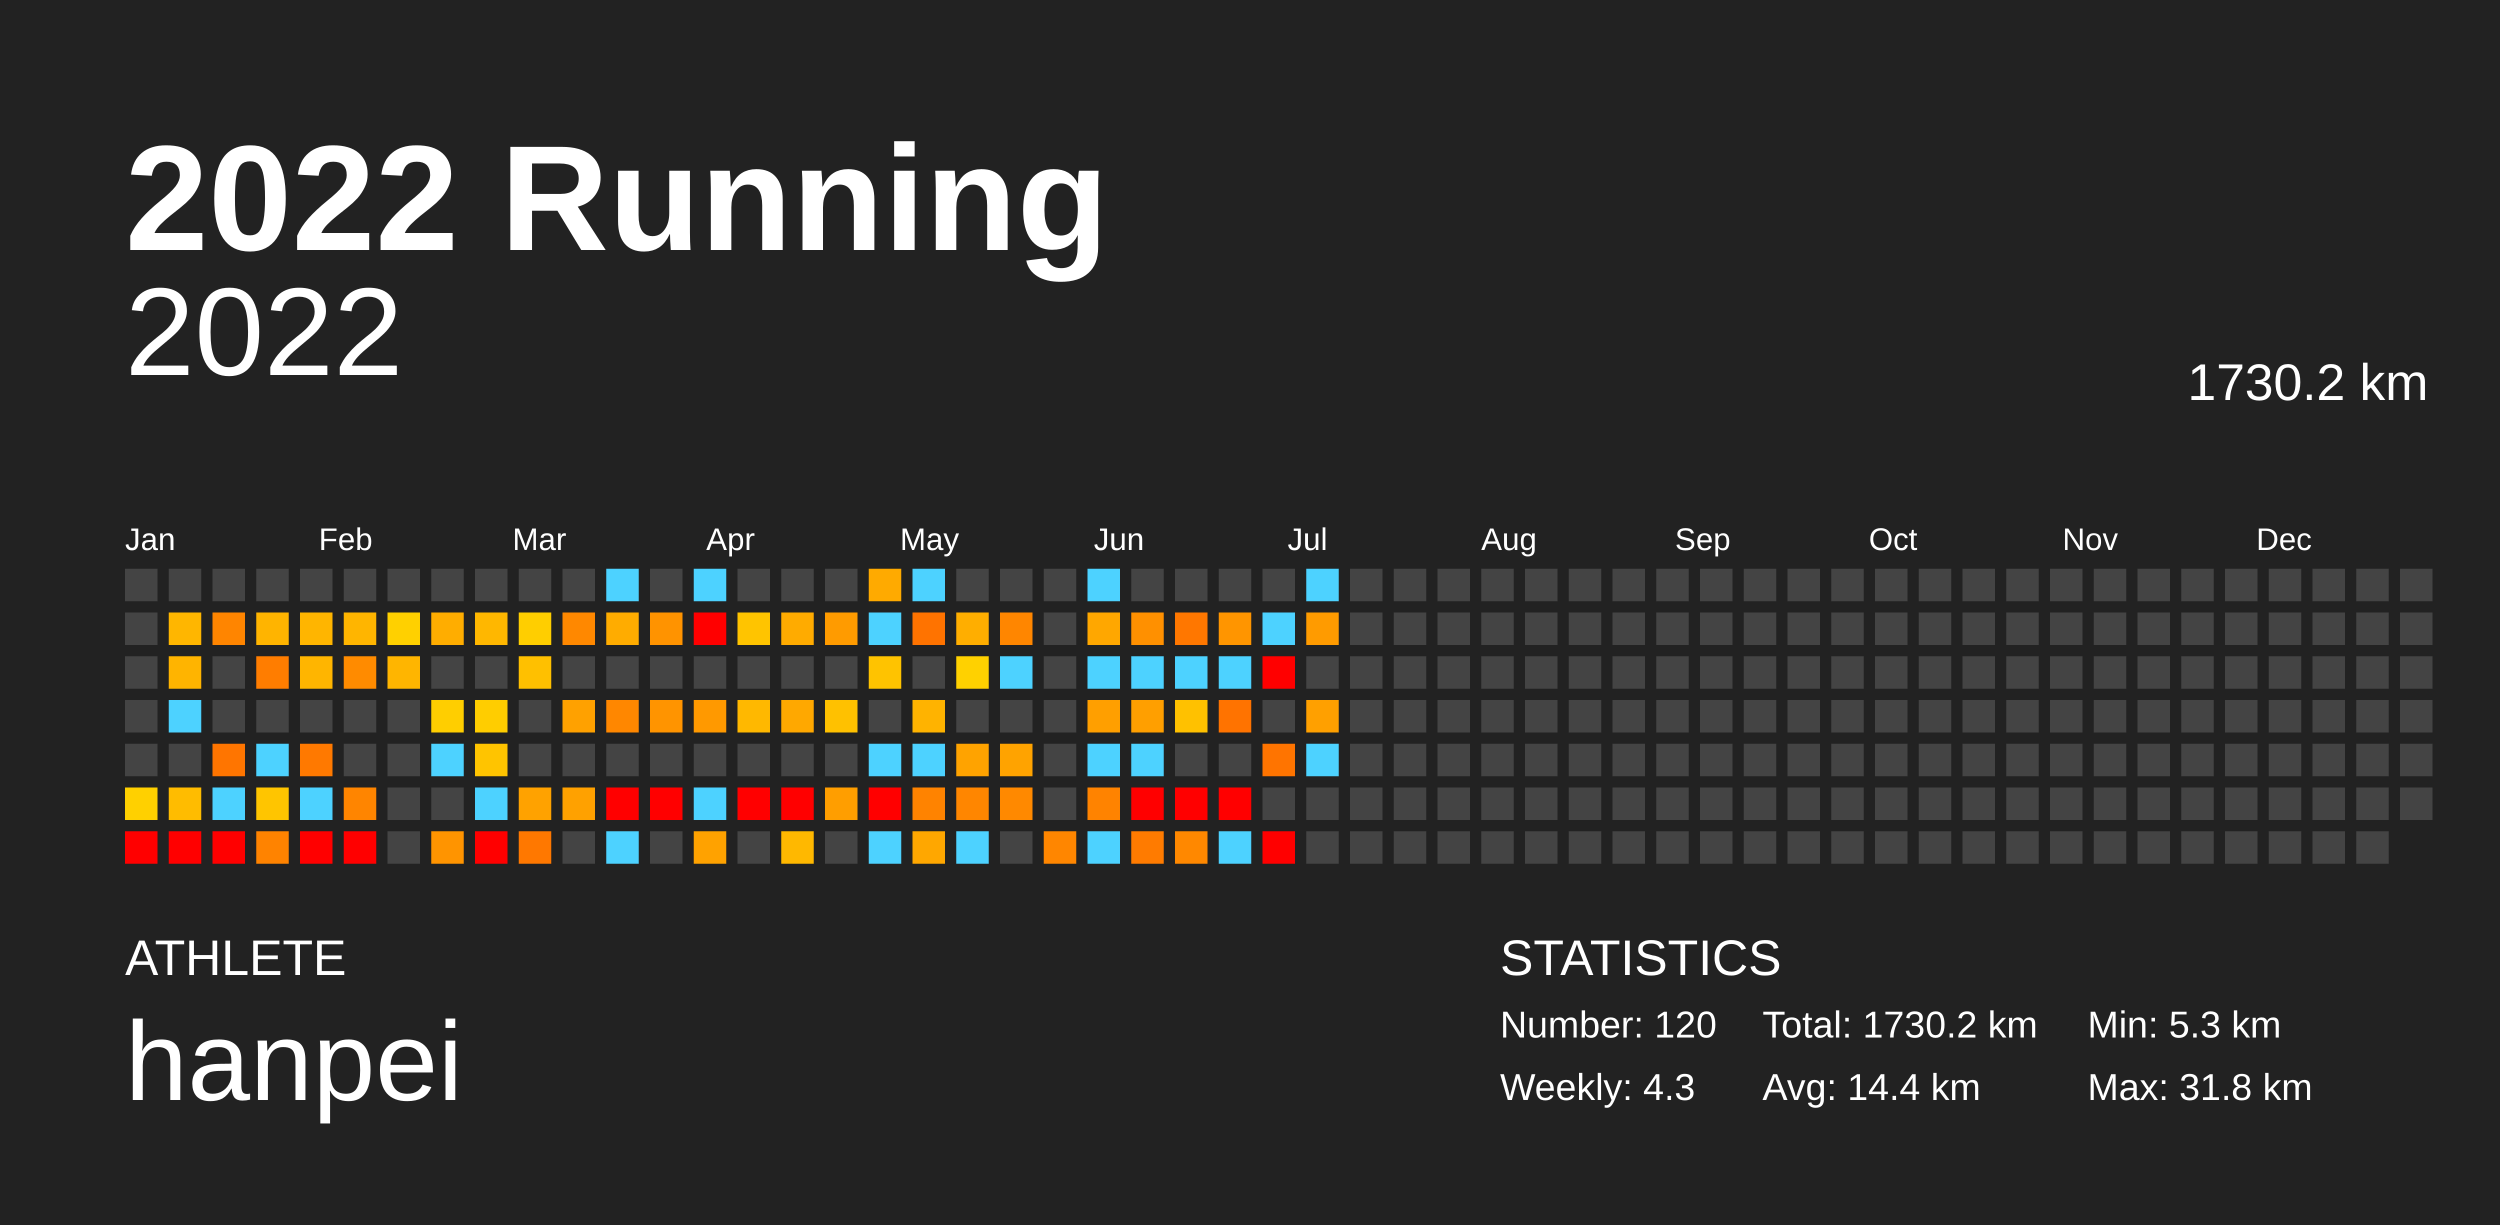
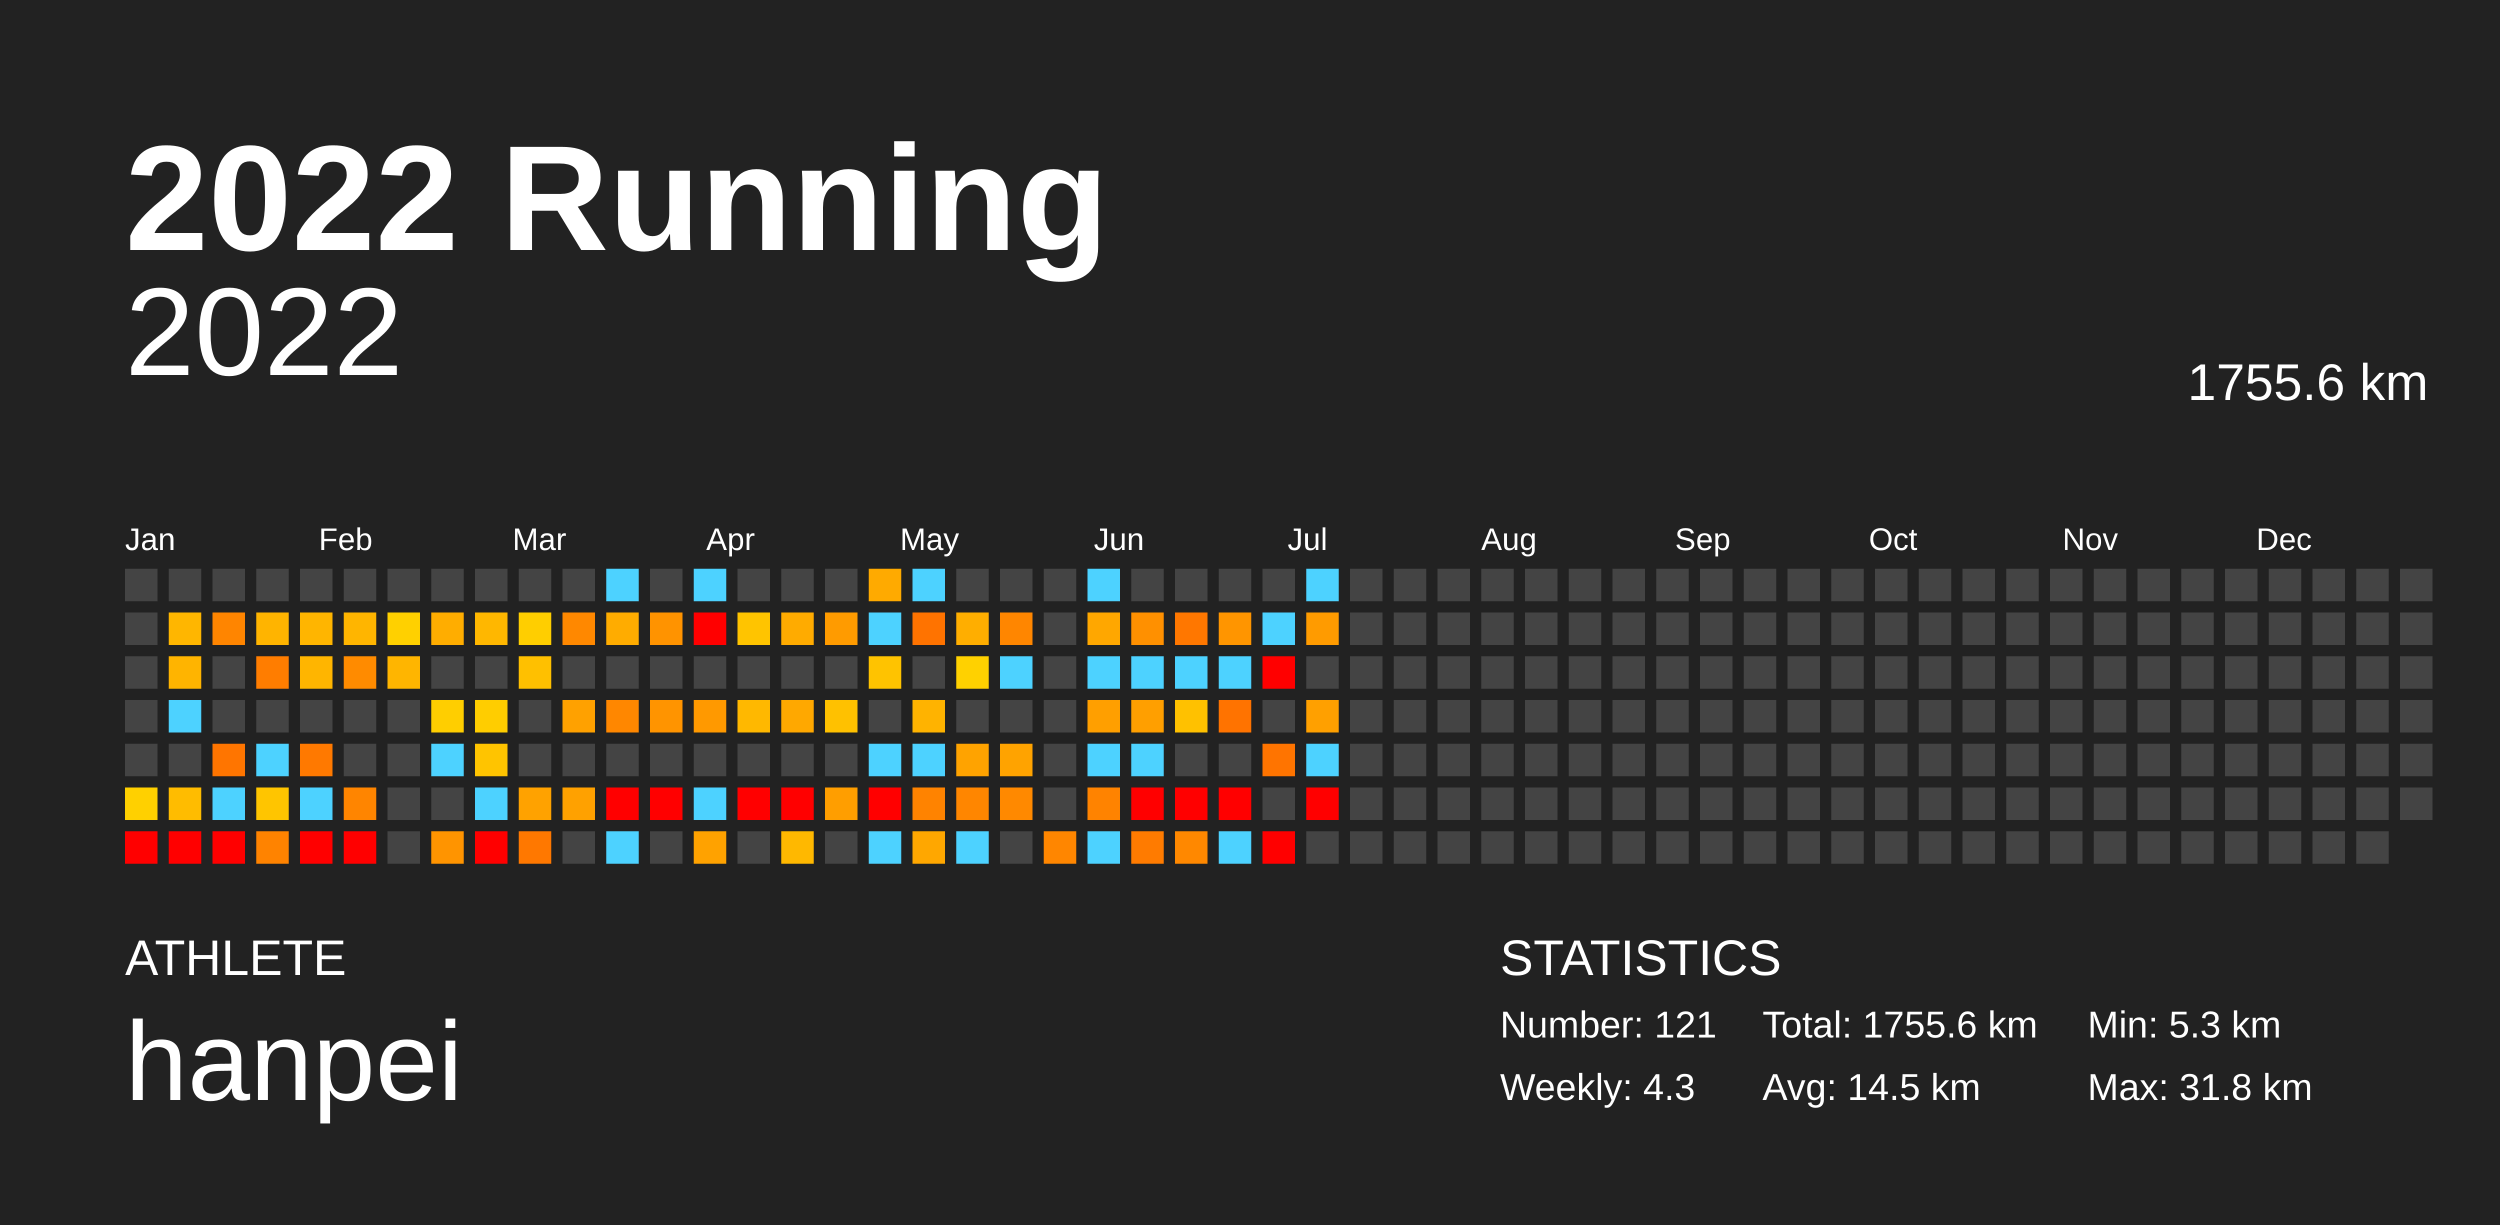
<svg xmlns="http://www.w3.org/2000/svg" baseProfile="full" height="98mm" version="1.1" viewBox="0,0,200,98" width="200mm">
  <defs />
  <rect fill="#222222" height="98" width="200" x="0" y="0" />
  <text fill="#FFFFFF" style="font-size:12px; font-family:Arial; font-weight:bold;" x="10" y="20">2022 Running</text>
  <text fill="#FFFFFF" style="font-size:4px; font-family:Arial" x="10" y="78">ATHLETE</text>
  <text fill="#FFFFFF" style="font-size:9px; font-family:Arial" x="10" y="88">hanpei</text>
  <text fill="#FFFFFF" style="font-size:4px; font-family:Arial" x="120" y="78">STATISTICS</text>
-   <text fill="#FFFFFF" style="font-size:3px; font-family:Arial" x="120" y="83">Number: 120</text>
+   <text fill="#FFFFFF" style="font-size:3px; font-family:Arial" x="120" y="83">Number: 121</text>
  <text fill="#FFFFFF" style="font-size:3px; font-family:Arial" x="120" y="88">Weekly: 4.3</text>
-   <text fill="#FFFFFF" style="font-size:3px; font-family:Arial" x="141" y="83">Total: 1730.2 km</text>
-   <text fill="#FFFFFF" style="font-size:3px; font-family:Arial" x="141" y="88">Avg: 14.4 km</text>
+   <text fill="#FFFFFF" style="font-size:3px; font-family:Arial" x="141" y="83">Total: 1755.6 km</text>
+   <text fill="#FFFFFF" style="font-size:3px; font-family:Arial" x="141" y="88">Avg: 14.5 km</text>
  <text fill="#FFFFFF" style="font-size:3px; font-family:Arial" x="167" y="83">Min: 5.3 km</text>
  <text fill="#FFFFFF" style="font-size:3px; font-family:Arial" x="167" y="88">Max: 31.8 km</text>
  <text alignment-baseline="hanging" fill="#FFFFFF" style="font-size:10.0px; font-family:Arial;" x="10" y="30">2022</text>
-   <text alignment-baseline="hanging" fill="#FFFFFF" style="font-size:4.125px; font-family:Arial;" x="175" y="32">1730.2 km</text>
+   <text alignment-baseline="hanging" fill="#FFFFFF" style="font-size:4.125px; font-family:Arial;" x="175" y="32">1755.6 km</text>
  <text fill="#FFFFFF" style="font-size:2.5px; font-family:Arial" x="10.0" y="44">Jan</text>
  <text fill="#FFFFFF" style="font-size:2.5px; font-family:Arial" x="25.5" y="44">Feb</text>
  <text fill="#FFFFFF" style="font-size:2.5px; font-family:Arial" x="41.0" y="44">Mar</text>
  <text fill="#FFFFFF" style="font-size:2.5px; font-family:Arial" x="56.5" y="44">Apr</text>
  <text fill="#FFFFFF" style="font-size:2.5px; font-family:Arial" x="72.0" y="44">May</text>
  <text fill="#FFFFFF" style="font-size:2.5px; font-family:Arial" x="87.5" y="44">Jun</text>
  <text fill="#FFFFFF" style="font-size:2.5px; font-family:Arial" x="103.0" y="44">Jul</text>
  <text fill="#FFFFFF" style="font-size:2.5px; font-family:Arial" x="118.5" y="44">Aug</text>
  <text fill="#FFFFFF" style="font-size:2.5px; font-family:Arial" x="134.0" y="44">Sep</text>
  <text fill="#FFFFFF" style="font-size:2.5px; font-family:Arial" x="149.5" y="44">Oct</text>
  <text fill="#FFFFFF" style="font-size:2.5px; font-family:Arial" x="165.0" y="44">Nov</text>
  <text fill="#FFFFFF" style="font-size:2.5px; font-family:Arial" x="180.5" y="44">Dec</text>
  <rect fill="#444444" height="2.6" width="2.6" x="10.0" y="45.5" />
  <rect fill="#444444" height="2.6" width="2.6" x="10.0" y="49.0" />
  <rect fill="#444444" height="2.6" width="2.6" x="10.0" y="52.5" />
  <rect fill="#444444" height="2.6" width="2.6" x="10.0" y="56.0" />
  <rect fill="#444444" height="2.6" width="2.6" x="10.0" y="59.5" />
  <rect fill="#ffd000" height="2.6" width="2.6" x="10.0" y="63.0" />
  <rect fill="red" height="2.6" width="2.6" x="10.0" y="66.5" />
  <rect fill="#444444" height="2.6" width="2.6" x="13.5" y="45.5" />
  <rect fill="#ffb600" height="2.6" width="2.6" x="13.5" y="49.0" />
  <rect fill="#ffb400" height="2.6" width="2.6" x="13.5" y="52.5" />
  <rect fill="#4dd2ff" height="2.6" width="2.6" x="13.5" y="56.0" />
  <rect fill="#444444" height="2.6" width="2.6" x="13.5" y="59.5" />
  <rect fill="#ffbc00" height="2.6" width="2.6" x="13.5" y="63.0" />
  <rect fill="red" height="2.6" width="2.6" x="13.5" y="66.5" />
  <rect fill="#444444" height="2.6" width="2.6" x="17.0" y="45.5" />
  <rect fill="#ff8500" height="2.6" width="2.6" x="17.0" y="49.0" />
  <rect fill="#444444" height="2.6" width="2.6" x="17.0" y="52.5" />
  <rect fill="#444444" height="2.6" width="2.6" x="17.0" y="56.0" />
  <rect fill="#ff7500" height="2.6" width="2.6" x="17.0" y="59.5" />
  <rect fill="#4dd2ff" height="2.6" width="2.6" x="17.0" y="63.0" />
  <rect fill="red" height="2.6" width="2.6" x="17.0" y="66.5" />
  <rect fill="#444444" height="2.6" width="2.6" x="20.5" y="45.5" />
  <rect fill="#ffb400" height="2.6" width="2.6" x="20.5" y="49.0" />
  <rect fill="#ff7d00" height="2.6" width="2.6" x="20.5" y="52.5" />
  <rect fill="#444444" height="2.6" width="2.6" x="20.5" y="56.0" />
  <rect fill="#4dd2ff" height="2.6" width="2.6" x="20.5" y="59.5" />
  <rect fill="#ffc500" height="2.6" width="2.6" x="20.5" y="63.0" />
  <rect fill="#ff8300" height="2.6" width="2.6" x="20.5" y="66.5" />
  <rect fill="#444444" height="2.6" width="2.6" x="24.0" y="45.5" />
  <rect fill="#ffb500" height="2.6" width="2.6" x="24.0" y="49.0" />
  <rect fill="#ffb500" height="2.6" width="2.6" x="24.0" y="52.5" />
  <rect fill="#444444" height="2.6" width="2.6" x="24.0" y="56.0" />
  <rect fill="#ff7900" height="2.6" width="2.6" x="24.0" y="59.5" />
  <rect fill="#4dd2ff" height="2.6" width="2.6" x="24.0" y="63.0" />
  <rect fill="red" height="2.6" width="2.6" x="24.0" y="66.5" />
  <rect fill="#444444" height="2.6" width="2.6" x="27.5" y="45.5" />
  <rect fill="#ffb500" height="2.6" width="2.6" x="27.5" y="49.0" />
  <rect fill="#ff8b00" height="2.6" width="2.6" x="27.5" y="52.5" />
  <rect fill="#444444" height="2.6" width="2.6" x="27.5" y="56.0" />
  <rect fill="#444444" height="2.6" width="2.6" x="27.5" y="59.5" />
  <rect fill="#ff8500" height="2.6" width="2.6" x="27.5" y="63.0" />
  <rect fill="red" height="2.6" width="2.6" x="27.5" y="66.5" />
  <rect fill="#444444" height="2.6" width="2.6" x="31.0" y="45.5" />
  <rect fill="#ffd000" height="2.6" width="2.6" x="31.0" y="49.0" />
  <rect fill="#ffb500" height="2.6" width="2.6" x="31.0" y="52.5" />
  <rect fill="#444444" height="2.6" width="2.6" x="31.0" y="56.0" />
  <rect fill="#444444" height="2.6" width="2.6" x="31.0" y="59.5" />
  <rect fill="#444444" height="2.6" width="2.6" x="31.0" y="63.0" />
  <rect fill="#444444" height="2.6" width="2.6" x="31.0" y="66.5" />
  <rect fill="#444444" height="2.6" width="2.6" x="34.5" y="45.5" />
  <rect fill="#ffad00" height="2.6" width="2.6" x="34.5" y="49.0" />
  <rect fill="#444444" height="2.6" width="2.6" x="34.5" y="52.5" />
  <rect fill="#ffce00" height="2.6" width="2.6" x="34.5" y="56.0" />
  <rect fill="#4dd2ff" height="2.6" width="2.6" x="34.5" y="59.5" />
  <rect fill="#444444" height="2.6" width="2.6" x="34.5" y="63.0" />
  <rect fill="#ff9400" height="2.6" width="2.6" x="34.5" y="66.5" />
  <rect fill="#444444" height="2.6" width="2.6" x="38.0" y="45.5" />
  <rect fill="#ffb700" height="2.6" width="2.6" x="38.0" y="49.0" />
  <rect fill="#444444" height="2.6" width="2.6" x="38.0" y="52.5" />
  <rect fill="#ffcd00" height="2.6" width="2.6" x="38.0" y="56.0" />
  <rect fill="#ffc400" height="2.6" width="2.6" x="38.0" y="59.5" />
  <rect fill="#4dd2ff" height="2.6" width="2.6" x="38.0" y="63.0" />
  <rect fill="red" height="2.6" width="2.6" x="38.0" y="66.5" />
  <rect fill="#444444" height="2.6" width="2.6" x="41.5" y="45.5" />
  <rect fill="#ffce00" height="2.6" width="2.6" x="41.5" y="49.0" />
  <rect fill="#ffc000" height="2.6" width="2.6" x="41.5" y="52.5" />
  <rect fill="#444444" height="2.6" width="2.6" x="41.5" y="56.0" />
  <rect fill="#444444" height="2.6" width="2.6" x="41.5" y="59.5" />
  <rect fill="#ffa200" height="2.6" width="2.6" x="41.5" y="63.0" />
  <rect fill="#ff7800" height="2.6" width="2.6" x="41.5" y="66.5" />
  <rect fill="#444444" height="2.6" width="2.6" x="45.0" y="45.5" />
  <rect fill="#ff8800" height="2.6" width="2.6" x="45.0" y="49.0" />
  <rect fill="#444444" height="2.6" width="2.6" x="45.0" y="52.5" />
  <rect fill="#ffa100" height="2.6" width="2.6" x="45.0" y="56.0" />
  <rect fill="#444444" height="2.6" width="2.6" x="45.0" y="59.5" />
  <rect fill="#ffa100" height="2.6" width="2.6" x="45.0" y="63.0" />
  <rect fill="#444444" height="2.6" width="2.6" x="45.0" y="66.5" />
  <rect fill="#4dd2ff" height="2.6" width="2.6" x="48.5" y="45.5" />
  <rect fill="#ffac00" height="2.6" width="2.6" x="48.5" y="49.0" />
  <rect fill="#444444" height="2.6" width="2.6" x="48.5" y="52.5" />
  <rect fill="#ff8700" height="2.6" width="2.6" x="48.5" y="56.0" />
  <rect fill="#444444" height="2.6" width="2.6" x="48.5" y="59.5" />
  <rect fill="red" height="2.6" width="2.6" x="48.5" y="63.0" />
  <rect fill="#4dd2ff" height="2.6" width="2.6" x="48.5" y="66.5" />
  <rect fill="#444444" height="2.6" width="2.6" x="52.0" y="45.5" />
  <rect fill="#ff9300" height="2.6" width="2.6" x="52.0" y="49.0" />
  <rect fill="#444444" height="2.6" width="2.6" x="52.0" y="52.5" />
  <rect fill="#ff9400" height="2.6" width="2.6" x="52.0" y="56.0" />
  <rect fill="#444444" height="2.6" width="2.6" x="52.0" y="59.5" />
  <rect fill="red" height="2.6" width="2.6" x="52.0" y="63.0" />
  <rect fill="#444444" height="2.6" width="2.6" x="52.0" y="66.5" />
  <rect fill="#4dd2ff" height="2.6" width="2.6" x="55.5" y="45.5" />
  <rect fill="red" height="2.6" width="2.6" x="55.5" y="49.0" />
  <rect fill="#444444" height="2.6" width="2.6" x="55.5" y="52.5" />
  <rect fill="#ff9900" height="2.6" width="2.6" x="55.5" y="56.0" />
  <rect fill="#444444" height="2.6" width="2.6" x="55.5" y="59.5" />
  <rect fill="#4dd2ff" height="2.6" width="2.6" x="55.5" y="63.0" />
  <rect fill="#ffa200" height="2.6" width="2.6" x="55.5" y="66.5" />
  <rect fill="#444444" height="2.6" width="2.6" x="59.0" y="45.5" />
  <rect fill="#ffc400" height="2.6" width="2.6" x="59.0" y="49.0" />
  <rect fill="#444444" height="2.6" width="2.6" x="59.0" y="52.5" />
  <rect fill="#ffb800" height="2.6" width="2.6" x="59.0" y="56.0" />
  <rect fill="#444444" height="2.6" width="2.6" x="59.0" y="59.5" />
  <rect fill="red" height="2.6" width="2.6" x="59.0" y="63.0" />
  <rect fill="#444444" height="2.6" width="2.6" x="59.0" y="66.5" />
  <rect fill="#444444" height="2.6" width="2.6" x="62.5" y="45.5" />
  <rect fill="#ffab00" height="2.6" width="2.6" x="62.5" y="49.0" />
  <rect fill="#444444" height="2.6" width="2.6" x="62.5" y="52.5" />
  <rect fill="#ffa800" height="2.6" width="2.6" x="62.5" y="56.0" />
  <rect fill="#444444" height="2.6" width="2.6" x="62.5" y="59.5" />
  <rect fill="red" height="2.6" width="2.6" x="62.5" y="63.0" />
  <rect fill="#ffb800" height="2.6" width="2.6" x="62.5" y="66.5" />
  <rect fill="#444444" height="2.6" width="2.6" x="66.0" y="45.5" />
  <rect fill="#ff9b00" height="2.6" width="2.6" x="66.0" y="49.0" />
  <rect fill="#444444" height="2.6" width="2.6" x="66.0" y="52.5" />
  <rect fill="#ffc100" height="2.6" width="2.6" x="66.0" y="56.0" />
  <rect fill="#444444" height="2.6" width="2.6" x="66.0" y="59.5" />
  <rect fill="#ff9e00" height="2.6" width="2.6" x="66.0" y="63.0" />
  <rect fill="#444444" height="2.6" width="2.6" x="66.0" y="66.5" />
  <rect fill="#ffaa00" height="2.6" width="2.6" x="69.5" y="45.5" />
  <rect fill="#4dd2ff" height="2.6" width="2.6" x="69.5" y="49.0" />
  <rect fill="#ffc300" height="2.6" width="2.6" x="69.5" y="52.5" />
  <rect fill="#444444" height="2.6" width="2.6" x="69.5" y="56.0" />
  <rect fill="#4dd2ff" height="2.6" width="2.6" x="69.5" y="59.5" />
  <rect fill="red" height="2.6" width="2.6" x="69.5" y="63.0" />
  <rect fill="#4dd2ff" height="2.6" width="2.6" x="69.5" y="66.5" />
  <rect fill="#4dd2ff" height="2.6" width="2.6" x="73.0" y="45.5" />
  <rect fill="#ff7300" height="2.6" width="2.6" x="73.0" y="49.0" />
  <rect fill="#444444" height="2.6" width="2.6" x="73.0" y="52.5" />
  <rect fill="#ffb300" height="2.6" width="2.6" x="73.0" y="56.0" />
  <rect fill="#4dd2ff" height="2.6" width="2.6" x="73.0" y="59.5" />
  <rect fill="#ff8300" height="2.6" width="2.6" x="73.0" y="63.0" />
  <rect fill="#ffa700" height="2.6" width="2.6" x="73.0" y="66.5" />
  <rect fill="#444444" height="2.6" width="2.6" x="76.5" y="45.5" />
  <rect fill="#ffae00" height="2.6" width="2.6" x="76.5" y="49.0" />
  <rect fill="#ffd100" height="2.6" width="2.6" x="76.5" y="52.5" />
  <rect fill="#444444" height="2.6" width="2.6" x="76.5" y="56.0" />
  <rect fill="#ffa300" height="2.6" width="2.6" x="76.5" y="59.5" />
  <rect fill="#ff8600" height="2.6" width="2.6" x="76.5" y="63.0" />
  <rect fill="#4dd2ff" height="2.6" width="2.6" x="76.5" y="66.5" />
  <rect fill="#444444" height="2.6" width="2.6" x="80.0" y="45.5" />
  <rect fill="#ff8600" height="2.6" width="2.6" x="80.0" y="49.0" />
  <rect fill="#4dd2ff" height="2.6" width="2.6" x="80.0" y="52.5" />
  <rect fill="#444444" height="2.6" width="2.6" x="80.0" y="56.0" />
  <rect fill="#ffa300" height="2.6" width="2.6" x="80.0" y="59.5" />
  <rect fill="#ff8900" height="2.6" width="2.6" x="80.0" y="63.0" />
  <rect fill="#444444" height="2.6" width="2.6" x="80.0" y="66.5" />
  <rect fill="#444444" height="2.6" width="2.6" x="83.5" y="45.5" />
  <rect fill="#444444" height="2.6" width="2.6" x="83.5" y="49.0" />
  <rect fill="#444444" height="2.6" width="2.6" x="83.5" y="52.5" />
  <rect fill="#444444" height="2.6" width="2.6" x="83.5" y="56.0" />
  <rect fill="#444444" height="2.6" width="2.6" x="83.5" y="59.5" />
  <rect fill="#444444" height="2.6" width="2.6" x="83.5" y="63.0" />
  <rect fill="#ff8600" height="2.6" width="2.6" x="83.5" y="66.5" />
  <rect fill="#4dd2ff" height="2.6" width="2.6" x="87.0" y="45.5" />
  <rect fill="#ffa700" height="2.6" width="2.6" x="87.0" y="49.0" />
  <rect fill="#4dd2ff" height="2.6" width="2.6" x="87.0" y="52.5" />
  <rect fill="#ff9f00" height="2.6" width="2.6" x="87.0" y="56.0" />
  <rect fill="#4dd2ff" height="2.6" width="2.6" x="87.0" y="59.5" />
  <rect fill="#ff8300" height="2.6" width="2.6" x="87.0" y="63.0" />
  <rect fill="#4dd2ff" height="2.6" width="2.6" x="87.0" y="66.5" />
  <rect fill="#444444" height="2.6" width="2.6" x="90.5" y="45.5" />
  <rect fill="#ff9000" height="2.6" width="2.6" x="90.5" y="49.0" />
  <rect fill="#4dd2ff" height="2.6" width="2.6" x="90.5" y="52.5" />
  <rect fill="#ff9f00" height="2.6" width="2.6" x="90.5" y="56.0" />
  <rect fill="#4dd2ff" height="2.6" width="2.6" x="90.5" y="59.5" />
  <rect fill="red" height="2.6" width="2.6" x="90.5" y="63.0" />
  <rect fill="#ff7b00" height="2.6" width="2.6" x="90.5" y="66.5" />
  <rect fill="#444444" height="2.6" width="2.6" x="94.0" y="45.5" />
  <rect fill="#ff7700" height="2.6" width="2.6" x="94.0" y="49.0" />
  <rect fill="#4dd2ff" height="2.6" width="2.6" x="94.0" y="52.5" />
  <rect fill="#ffc100" height="2.6" width="2.6" x="94.0" y="56.0" />
  <rect fill="#444444" height="2.6" width="2.6" x="94.0" y="59.5" />
  <rect fill="red" height="2.6" width="2.6" x="94.0" y="63.0" />
  <rect fill="#ff8800" height="2.6" width="2.6" x="94.0" y="66.5" />
  <rect fill="#444444" height="2.6" width="2.6" x="97.5" y="45.5" />
  <rect fill="#ff9500" height="2.6" width="2.6" x="97.5" y="49.0" />
  <rect fill="#4dd2ff" height="2.6" width="2.6" x="97.5" y="52.5" />
  <rect fill="#ff7300" height="2.6" width="2.6" x="97.5" y="56.0" />
  <rect fill="#444444" height="2.6" width="2.6" x="97.5" y="59.5" />
  <rect fill="red" height="2.6" width="2.6" x="97.5" y="63.0" />
  <rect fill="#4dd2ff" height="2.6" width="2.6" x="97.5" y="66.5" />
  <rect fill="#444444" height="2.6" width="2.6" x="101.0" y="45.5" />
  <rect fill="#4dd2ff" height="2.6" width="2.6" x="101.0" y="49.0" />
  <rect fill="red" height="2.6" width="2.6" x="101.0" y="52.5" />
  <rect fill="#444444" height="2.6" width="2.6" x="101.0" y="56.0" />
  <rect fill="#ff7400" height="2.6" width="2.6" x="101.0" y="59.5" />
  <rect fill="#444444" height="2.6" width="2.6" x="101.0" y="63.0" />
  <rect fill="red" height="2.6" width="2.6" x="101.0" y="66.5" />
  <rect fill="#4dd2ff" height="2.6" width="2.6" x="104.5" y="45.5" />
  <rect fill="#ff9b00" height="2.6" width="2.6" x="104.5" y="49.0" />
  <rect fill="#444444" height="2.6" width="2.6" x="104.5" y="52.5" />
  <rect fill="#ffa000" height="2.6" width="2.6" x="104.5" y="56.0" />
  <rect fill="#4dd2ff" height="2.6" width="2.6" x="104.5" y="59.5" />
-   <rect fill="#444444" height="2.6" width="2.6" x="104.5" y="63.0" />
+   <rect fill="red" height="2.6" width="2.6" x="104.5" y="63.0" />
  <rect fill="#444444" height="2.6" width="2.6" x="104.5" y="66.5" />
  <rect fill="#444444" height="2.6" width="2.6" x="108.0" y="45.5" />
  <rect fill="#444444" height="2.6" width="2.6" x="108.0" y="49.0" />
  <rect fill="#444444" height="2.6" width="2.6" x="108.0" y="52.5" />
  <rect fill="#444444" height="2.6" width="2.6" x="108.0" y="56.0" />
  <rect fill="#444444" height="2.6" width="2.6" x="108.0" y="59.5" />
  <rect fill="#444444" height="2.6" width="2.6" x="108.0" y="63.0" />
  <rect fill="#444444" height="2.6" width="2.6" x="108.0" y="66.5" />
  <rect fill="#444444" height="2.6" width="2.6" x="111.5" y="45.5" />
  <rect fill="#444444" height="2.6" width="2.6" x="111.5" y="49.0" />
  <rect fill="#444444" height="2.6" width="2.6" x="111.5" y="52.5" />
  <rect fill="#444444" height="2.6" width="2.6" x="111.5" y="56.0" />
  <rect fill="#444444" height="2.6" width="2.6" x="111.5" y="59.5" />
  <rect fill="#444444" height="2.6" width="2.6" x="111.5" y="63.0" />
  <rect fill="#444444" height="2.6" width="2.6" x="111.5" y="66.5" />
  <rect fill="#444444" height="2.6" width="2.6" x="115.0" y="45.5" />
  <rect fill="#444444" height="2.6" width="2.6" x="115.0" y="49.0" />
  <rect fill="#444444" height="2.6" width="2.6" x="115.0" y="52.5" />
  <rect fill="#444444" height="2.6" width="2.6" x="115.0" y="56.0" />
  <rect fill="#444444" height="2.6" width="2.6" x="115.0" y="59.5" />
  <rect fill="#444444" height="2.6" width="2.6" x="115.0" y="63.0" />
  <rect fill="#444444" height="2.6" width="2.6" x="115.0" y="66.5" />
  <rect fill="#444444" height="2.6" width="2.6" x="118.5" y="45.5" />
  <rect fill="#444444" height="2.6" width="2.6" x="118.5" y="49.0" />
  <rect fill="#444444" height="2.6" width="2.6" x="118.5" y="52.5" />
  <rect fill="#444444" height="2.6" width="2.6" x="118.5" y="56.0" />
  <rect fill="#444444" height="2.6" width="2.6" x="118.5" y="59.5" />
  <rect fill="#444444" height="2.6" width="2.6" x="118.5" y="63.0" />
  <rect fill="#444444" height="2.6" width="2.6" x="118.5" y="66.5" />
  <rect fill="#444444" height="2.6" width="2.6" x="122.0" y="45.5" />
  <rect fill="#444444" height="2.6" width="2.6" x="122.0" y="49.0" />
  <rect fill="#444444" height="2.6" width="2.6" x="122.0" y="52.5" />
  <rect fill="#444444" height="2.6" width="2.6" x="122.0" y="56.0" />
  <rect fill="#444444" height="2.6" width="2.6" x="122.0" y="59.5" />
  <rect fill="#444444" height="2.6" width="2.6" x="122.0" y="63.0" />
  <rect fill="#444444" height="2.6" width="2.6" x="122.0" y="66.5" />
  <rect fill="#444444" height="2.6" width="2.6" x="125.5" y="45.5" />
  <rect fill="#444444" height="2.6" width="2.6" x="125.5" y="49.0" />
  <rect fill="#444444" height="2.6" width="2.6" x="125.5" y="52.5" />
  <rect fill="#444444" height="2.6" width="2.6" x="125.5" y="56.0" />
  <rect fill="#444444" height="2.6" width="2.6" x="125.5" y="59.5" />
  <rect fill="#444444" height="2.6" width="2.6" x="125.5" y="63.0" />
  <rect fill="#444444" height="2.6" width="2.6" x="125.5" y="66.5" />
  <rect fill="#444444" height="2.6" width="2.6" x="129.0" y="45.5" />
  <rect fill="#444444" height="2.6" width="2.6" x="129.0" y="49.0" />
  <rect fill="#444444" height="2.6" width="2.6" x="129.0" y="52.5" />
  <rect fill="#444444" height="2.6" width="2.6" x="129.0" y="56.0" />
  <rect fill="#444444" height="2.6" width="2.6" x="129.0" y="59.5" />
  <rect fill="#444444" height="2.6" width="2.6" x="129.0" y="63.0" />
  <rect fill="#444444" height="2.6" width="2.6" x="129.0" y="66.5" />
  <rect fill="#444444" height="2.6" width="2.6" x="132.5" y="45.5" />
  <rect fill="#444444" height="2.6" width="2.6" x="132.5" y="49.0" />
  <rect fill="#444444" height="2.6" width="2.6" x="132.5" y="52.5" />
  <rect fill="#444444" height="2.6" width="2.6" x="132.5" y="56.0" />
  <rect fill="#444444" height="2.6" width="2.6" x="132.5" y="59.5" />
  <rect fill="#444444" height="2.6" width="2.6" x="132.5" y="63.0" />
  <rect fill="#444444" height="2.6" width="2.6" x="132.5" y="66.5" />
  <rect fill="#444444" height="2.6" width="2.6" x="136.0" y="45.5" />
  <rect fill="#444444" height="2.6" width="2.6" x="136.0" y="49.0" />
  <rect fill="#444444" height="2.6" width="2.6" x="136.0" y="52.5" />
  <rect fill="#444444" height="2.6" width="2.6" x="136.0" y="56.0" />
  <rect fill="#444444" height="2.6" width="2.6" x="136.0" y="59.5" />
  <rect fill="#444444" height="2.6" width="2.6" x="136.0" y="63.0" />
  <rect fill="#444444" height="2.6" width="2.6" x="136.0" y="66.5" />
  <rect fill="#444444" height="2.6" width="2.6" x="139.5" y="45.5" />
  <rect fill="#444444" height="2.6" width="2.6" x="139.5" y="49.0" />
  <rect fill="#444444" height="2.6" width="2.6" x="139.5" y="52.5" />
  <rect fill="#444444" height="2.6" width="2.6" x="139.5" y="56.0" />
  <rect fill="#444444" height="2.6" width="2.6" x="139.5" y="59.5" />
  <rect fill="#444444" height="2.6" width="2.6" x="139.5" y="63.0" />
  <rect fill="#444444" height="2.6" width="2.6" x="139.5" y="66.5" />
  <rect fill="#444444" height="2.6" width="2.6" x="143.0" y="45.5" />
  <rect fill="#444444" height="2.6" width="2.6" x="143.0" y="49.0" />
  <rect fill="#444444" height="2.6" width="2.6" x="143.0" y="52.5" />
  <rect fill="#444444" height="2.6" width="2.6" x="143.0" y="56.0" />
  <rect fill="#444444" height="2.6" width="2.6" x="143.0" y="59.5" />
  <rect fill="#444444" height="2.6" width="2.6" x="143.0" y="63.0" />
  <rect fill="#444444" height="2.6" width="2.6" x="143.0" y="66.5" />
  <rect fill="#444444" height="2.6" width="2.6" x="146.5" y="45.5" />
  <rect fill="#444444" height="2.6" width="2.6" x="146.5" y="49.0" />
  <rect fill="#444444" height="2.6" width="2.6" x="146.5" y="52.5" />
  <rect fill="#444444" height="2.6" width="2.6" x="146.5" y="56.0" />
  <rect fill="#444444" height="2.6" width="2.6" x="146.5" y="59.5" />
  <rect fill="#444444" height="2.6" width="2.6" x="146.5" y="63.0" />
  <rect fill="#444444" height="2.6" width="2.6" x="146.5" y="66.5" />
  <rect fill="#444444" height="2.6" width="2.6" x="150.0" y="45.5" />
  <rect fill="#444444" height="2.6" width="2.6" x="150.0" y="49.0" />
  <rect fill="#444444" height="2.6" width="2.6" x="150.0" y="52.5" />
  <rect fill="#444444" height="2.6" width="2.6" x="150.0" y="56.0" />
  <rect fill="#444444" height="2.6" width="2.6" x="150.0" y="59.5" />
  <rect fill="#444444" height="2.6" width="2.6" x="150.0" y="63.0" />
  <rect fill="#444444" height="2.6" width="2.6" x="150.0" y="66.5" />
  <rect fill="#444444" height="2.6" width="2.6" x="153.5" y="45.5" />
  <rect fill="#444444" height="2.6" width="2.6" x="153.5" y="49.0" />
  <rect fill="#444444" height="2.6" width="2.6" x="153.5" y="52.5" />
  <rect fill="#444444" height="2.6" width="2.6" x="153.5" y="56.0" />
  <rect fill="#444444" height="2.6" width="2.6" x="153.5" y="59.5" />
  <rect fill="#444444" height="2.6" width="2.6" x="153.5" y="63.0" />
  <rect fill="#444444" height="2.6" width="2.6" x="153.5" y="66.5" />
  <rect fill="#444444" height="2.6" width="2.6" x="157.0" y="45.5" />
  <rect fill="#444444" height="2.6" width="2.6" x="157.0" y="49.0" />
  <rect fill="#444444" height="2.6" width="2.6" x="157.0" y="52.5" />
  <rect fill="#444444" height="2.6" width="2.6" x="157.0" y="56.0" />
  <rect fill="#444444" height="2.6" width="2.6" x="157.0" y="59.5" />
  <rect fill="#444444" height="2.6" width="2.6" x="157.0" y="63.0" />
  <rect fill="#444444" height="2.6" width="2.6" x="157.0" y="66.5" />
  <rect fill="#444444" height="2.6" width="2.6" x="160.5" y="45.5" />
  <rect fill="#444444" height="2.6" width="2.6" x="160.5" y="49.0" />
  <rect fill="#444444" height="2.6" width="2.6" x="160.5" y="52.5" />
  <rect fill="#444444" height="2.6" width="2.6" x="160.5" y="56.0" />
  <rect fill="#444444" height="2.6" width="2.6" x="160.5" y="59.5" />
  <rect fill="#444444" height="2.6" width="2.6" x="160.5" y="63.0" />
  <rect fill="#444444" height="2.6" width="2.6" x="160.5" y="66.5" />
  <rect fill="#444444" height="2.6" width="2.6" x="164.0" y="45.5" />
  <rect fill="#444444" height="2.6" width="2.6" x="164.0" y="49.0" />
  <rect fill="#444444" height="2.6" width="2.6" x="164.0" y="52.5" />
  <rect fill="#444444" height="2.6" width="2.6" x="164.0" y="56.0" />
  <rect fill="#444444" height="2.6" width="2.6" x="164.0" y="59.5" />
  <rect fill="#444444" height="2.6" width="2.6" x="164.0" y="63.0" />
  <rect fill="#444444" height="2.6" width="2.6" x="164.0" y="66.5" />
  <rect fill="#444444" height="2.6" width="2.6" x="167.5" y="45.5" />
  <rect fill="#444444" height="2.6" width="2.6" x="167.5" y="49.0" />
  <rect fill="#444444" height="2.6" width="2.6" x="167.5" y="52.5" />
  <rect fill="#444444" height="2.6" width="2.6" x="167.5" y="56.0" />
  <rect fill="#444444" height="2.6" width="2.6" x="167.5" y="59.5" />
  <rect fill="#444444" height="2.6" width="2.6" x="167.5" y="63.0" />
  <rect fill="#444444" height="2.6" width="2.6" x="167.5" y="66.5" />
  <rect fill="#444444" height="2.6" width="2.6" x="171.0" y="45.5" />
  <rect fill="#444444" height="2.6" width="2.6" x="171.0" y="49.0" />
  <rect fill="#444444" height="2.6" width="2.6" x="171.0" y="52.5" />
  <rect fill="#444444" height="2.6" width="2.6" x="171.0" y="56.0" />
  <rect fill="#444444" height="2.6" width="2.6" x="171.0" y="59.5" />
  <rect fill="#444444" height="2.6" width="2.6" x="171.0" y="63.0" />
  <rect fill="#444444" height="2.6" width="2.6" x="171.0" y="66.5" />
  <rect fill="#444444" height="2.6" width="2.6" x="174.5" y="45.5" />
  <rect fill="#444444" height="2.6" width="2.6" x="174.5" y="49.0" />
  <rect fill="#444444" height="2.6" width="2.6" x="174.5" y="52.5" />
  <rect fill="#444444" height="2.6" width="2.6" x="174.5" y="56.0" />
  <rect fill="#444444" height="2.6" width="2.6" x="174.5" y="59.5" />
  <rect fill="#444444" height="2.6" width="2.6" x="174.5" y="63.0" />
  <rect fill="#444444" height="2.6" width="2.6" x="174.5" y="66.5" />
  <rect fill="#444444" height="2.6" width="2.6" x="178.0" y="45.5" />
  <rect fill="#444444" height="2.6" width="2.6" x="178.0" y="49.0" />
  <rect fill="#444444" height="2.6" width="2.6" x="178.0" y="52.5" />
  <rect fill="#444444" height="2.6" width="2.6" x="178.0" y="56.0" />
  <rect fill="#444444" height="2.6" width="2.6" x="178.0" y="59.5" />
  <rect fill="#444444" height="2.6" width="2.6" x="178.0" y="63.0" />
  <rect fill="#444444" height="2.6" width="2.6" x="178.0" y="66.5" />
  <rect fill="#444444" height="2.6" width="2.6" x="181.5" y="45.5" />
  <rect fill="#444444" height="2.6" width="2.6" x="181.5" y="49.0" />
  <rect fill="#444444" height="2.6" width="2.6" x="181.5" y="52.5" />
  <rect fill="#444444" height="2.6" width="2.6" x="181.5" y="56.0" />
  <rect fill="#444444" height="2.6" width="2.6" x="181.5" y="59.5" />
  <rect fill="#444444" height="2.6" width="2.6" x="181.5" y="63.0" />
  <rect fill="#444444" height="2.6" width="2.6" x="181.5" y="66.5" />
  <rect fill="#444444" height="2.6" width="2.6" x="185.0" y="45.5" />
  <rect fill="#444444" height="2.6" width="2.6" x="185.0" y="49.0" />
  <rect fill="#444444" height="2.6" width="2.6" x="185.0" y="52.5" />
  <rect fill="#444444" height="2.6" width="2.6" x="185.0" y="56.0" />
  <rect fill="#444444" height="2.6" width="2.6" x="185.0" y="59.5" />
  <rect fill="#444444" height="2.6" width="2.6" x="185.0" y="63.0" />
  <rect fill="#444444" height="2.6" width="2.6" x="185.0" y="66.5" />
  <rect fill="#444444" height="2.6" width="2.6" x="188.5" y="45.5" />
  <rect fill="#444444" height="2.6" width="2.6" x="188.5" y="49.0" />
  <rect fill="#444444" height="2.6" width="2.6" x="188.5" y="52.5" />
  <rect fill="#444444" height="2.6" width="2.6" x="188.5" y="56.0" />
  <rect fill="#444444" height="2.6" width="2.6" x="188.5" y="59.5" />
  <rect fill="#444444" height="2.6" width="2.6" x="188.5" y="63.0" />
  <rect fill="#444444" height="2.6" width="2.6" x="188.5" y="66.5" />
  <rect fill="#444444" height="2.6" width="2.6" x="192.0" y="45.5" />
  <rect fill="#444444" height="2.6" width="2.6" x="192.0" y="49.0" />
  <rect fill="#444444" height="2.6" width="2.6" x="192.0" y="52.5" />
  <rect fill="#444444" height="2.6" width="2.6" x="192.0" y="56.0" />
  <rect fill="#444444" height="2.6" width="2.6" x="192.0" y="59.5" />
  <rect fill="#444444" height="2.6" width="2.6" x="192.0" y="63.0" />
</svg>
